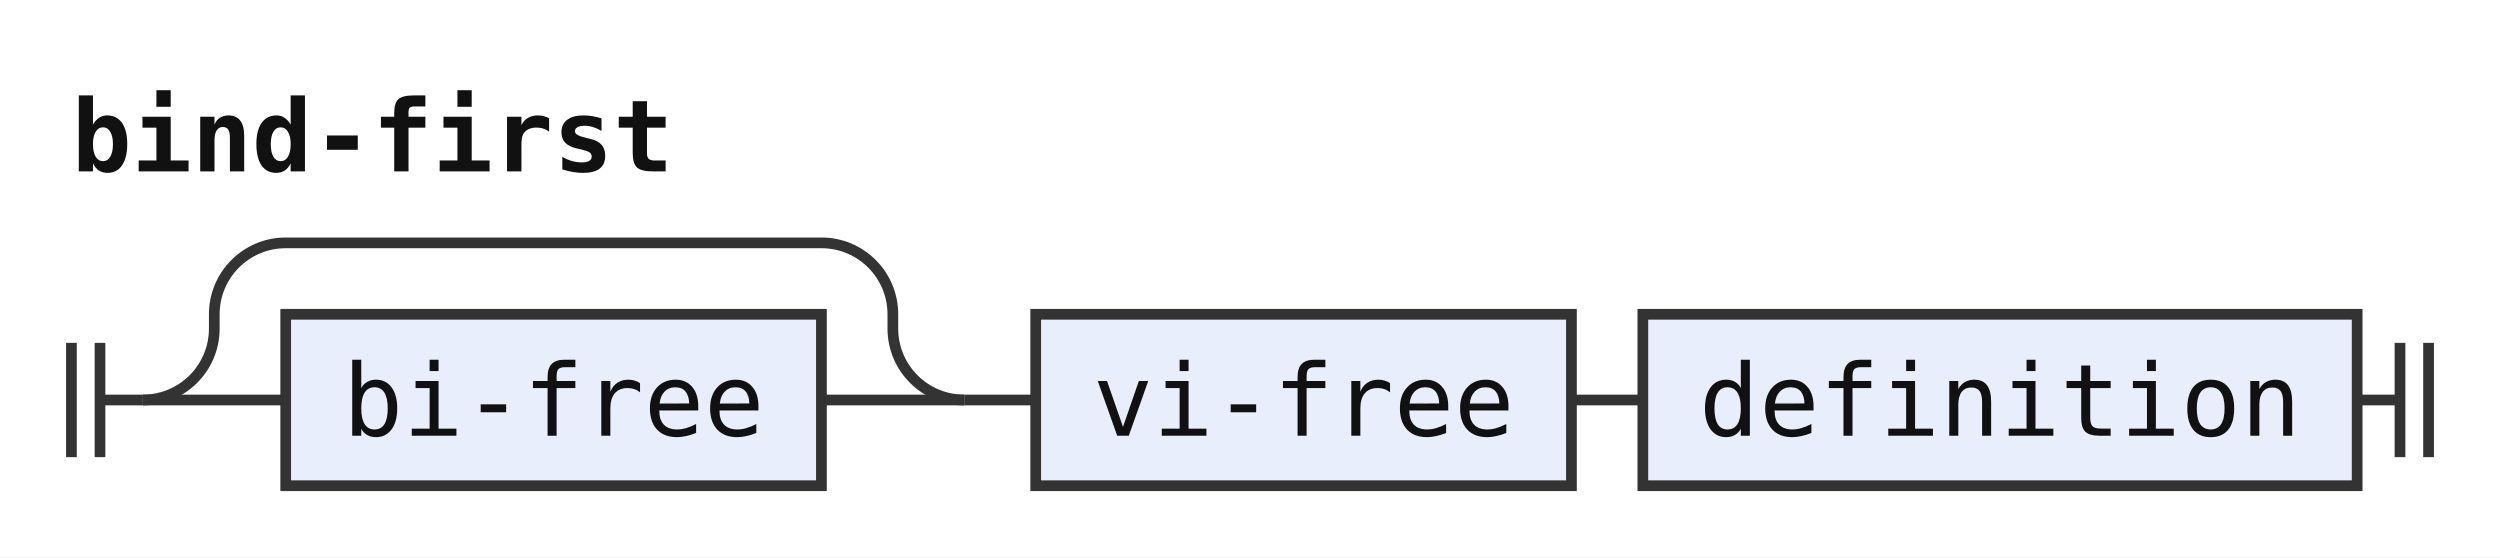
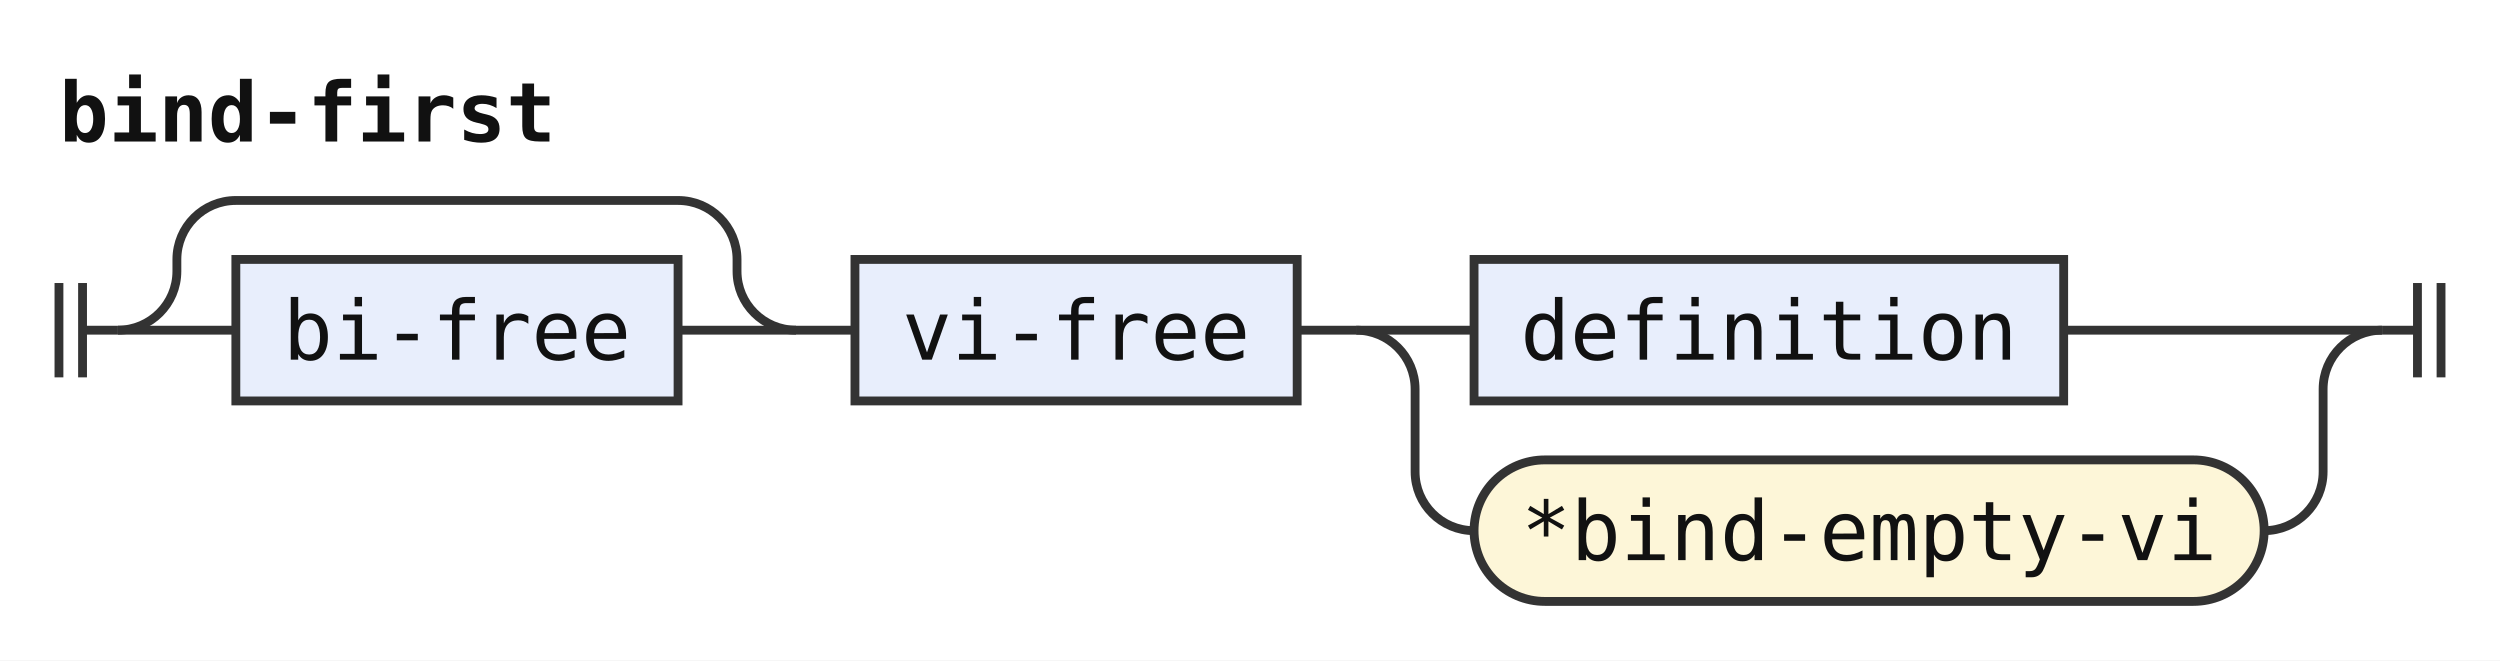
- <svg xmlns="http://www.w3.org/2000/svg" width="350" height="78" viewBox="0 0 350 78" role="img" aria-label="Railroad diagram of the rule bind-first">
+ <svg xmlns="http://www.w3.org/2000/svg" width="424" height="112" viewBox="0 0 424 112" role="img" aria-label="Railroad diagram of the rule bind-first">
  <style>path{fill:none;stroke:#333;stroke-width:1.5}.rule rect{fill:#e8eefc;stroke:#333;stroke-width:1.5}.terminal rect{fill:#fdf6d8;stroke:#333;stroke-width:1.5}text{font-family:ui-monospace,SFMono-Regular,Menlo,Consolas,"DejaVu Sans Mono","Liberation Mono",monospace;font-size:14px;fill:#111;text-anchor:middle}text.label{font-size:12px;font-style:italic;fill:#555;text-anchor:start}text.title{font-weight:bold;text-anchor:start}</style>
  <rect width="100%" height="100%" fill="#fff" />
  <text class="title" x="10" y="24" textLength="84" lengthAdjust="spacingAndGlyphs">bind-first</text>
  <path d="M10 48v16m4 -16v16M14 56h6" />
  <path d="M20 56h20" />
  <g class="rule">
    <rect x="40" y="44" width="75" height="24" rx="0" />
    <text x="77.5" y="61" textLength="58.8" lengthAdjust="spacingAndGlyphs">bi-free</text>
  </g>
  <path d="M115 56H135" />
  <path d="M20 56a10 10 0 0 0 10 -10V44a10 10 0 0 1 10 -10H115a10 10 0 0 1 10 10V46a10 10 0 0 0 10 10" />
  <path d="M135 56h10" />
  <g class="rule">
    <rect x="145" y="44" width="75" height="24" rx="0" />
    <text x="182.5" y="61" textLength="58.8" lengthAdjust="spacingAndGlyphs">vi-free</text>
  </g>
  <path d="M220 56h10" />
+   <path d="M230 56h20" />
  <g class="rule">
-     <rect x="230" y="44" width="100" height="24" rx="0" />
-     <text x="280" y="61" textLength="84" lengthAdjust="spacingAndGlyphs">definition</text>
+     <rect x="250" y="44" width="100" height="24" rx="0" />
+     <text x="300" y="61" textLength="84" lengthAdjust="spacingAndGlyphs">definition</text>
  </g>
-   <path d="M330 56h6m0 -8v16m4 -16v16" />
+   <path d="M350 56H404" />
+   <path d="M230 56a10 10 0 0 1 10 10V80a10 10 0 0 0 10 10" />
+   <g class="terminal">
+     <rect x="250" y="78" width="134" height="24" rx="12" />
+     <text x="317" y="95" textLength="117.6" lengthAdjust="spacingAndGlyphs">*bind-empty-vi</text>
+   </g>
+   <path d="M384 90H384a10 10 0 0 0 10 -10V66a10 10 0 0 1 10 -10" />
+   <path d="M404 56h6m0 -8v16m4 -16v16" />
</svg>
